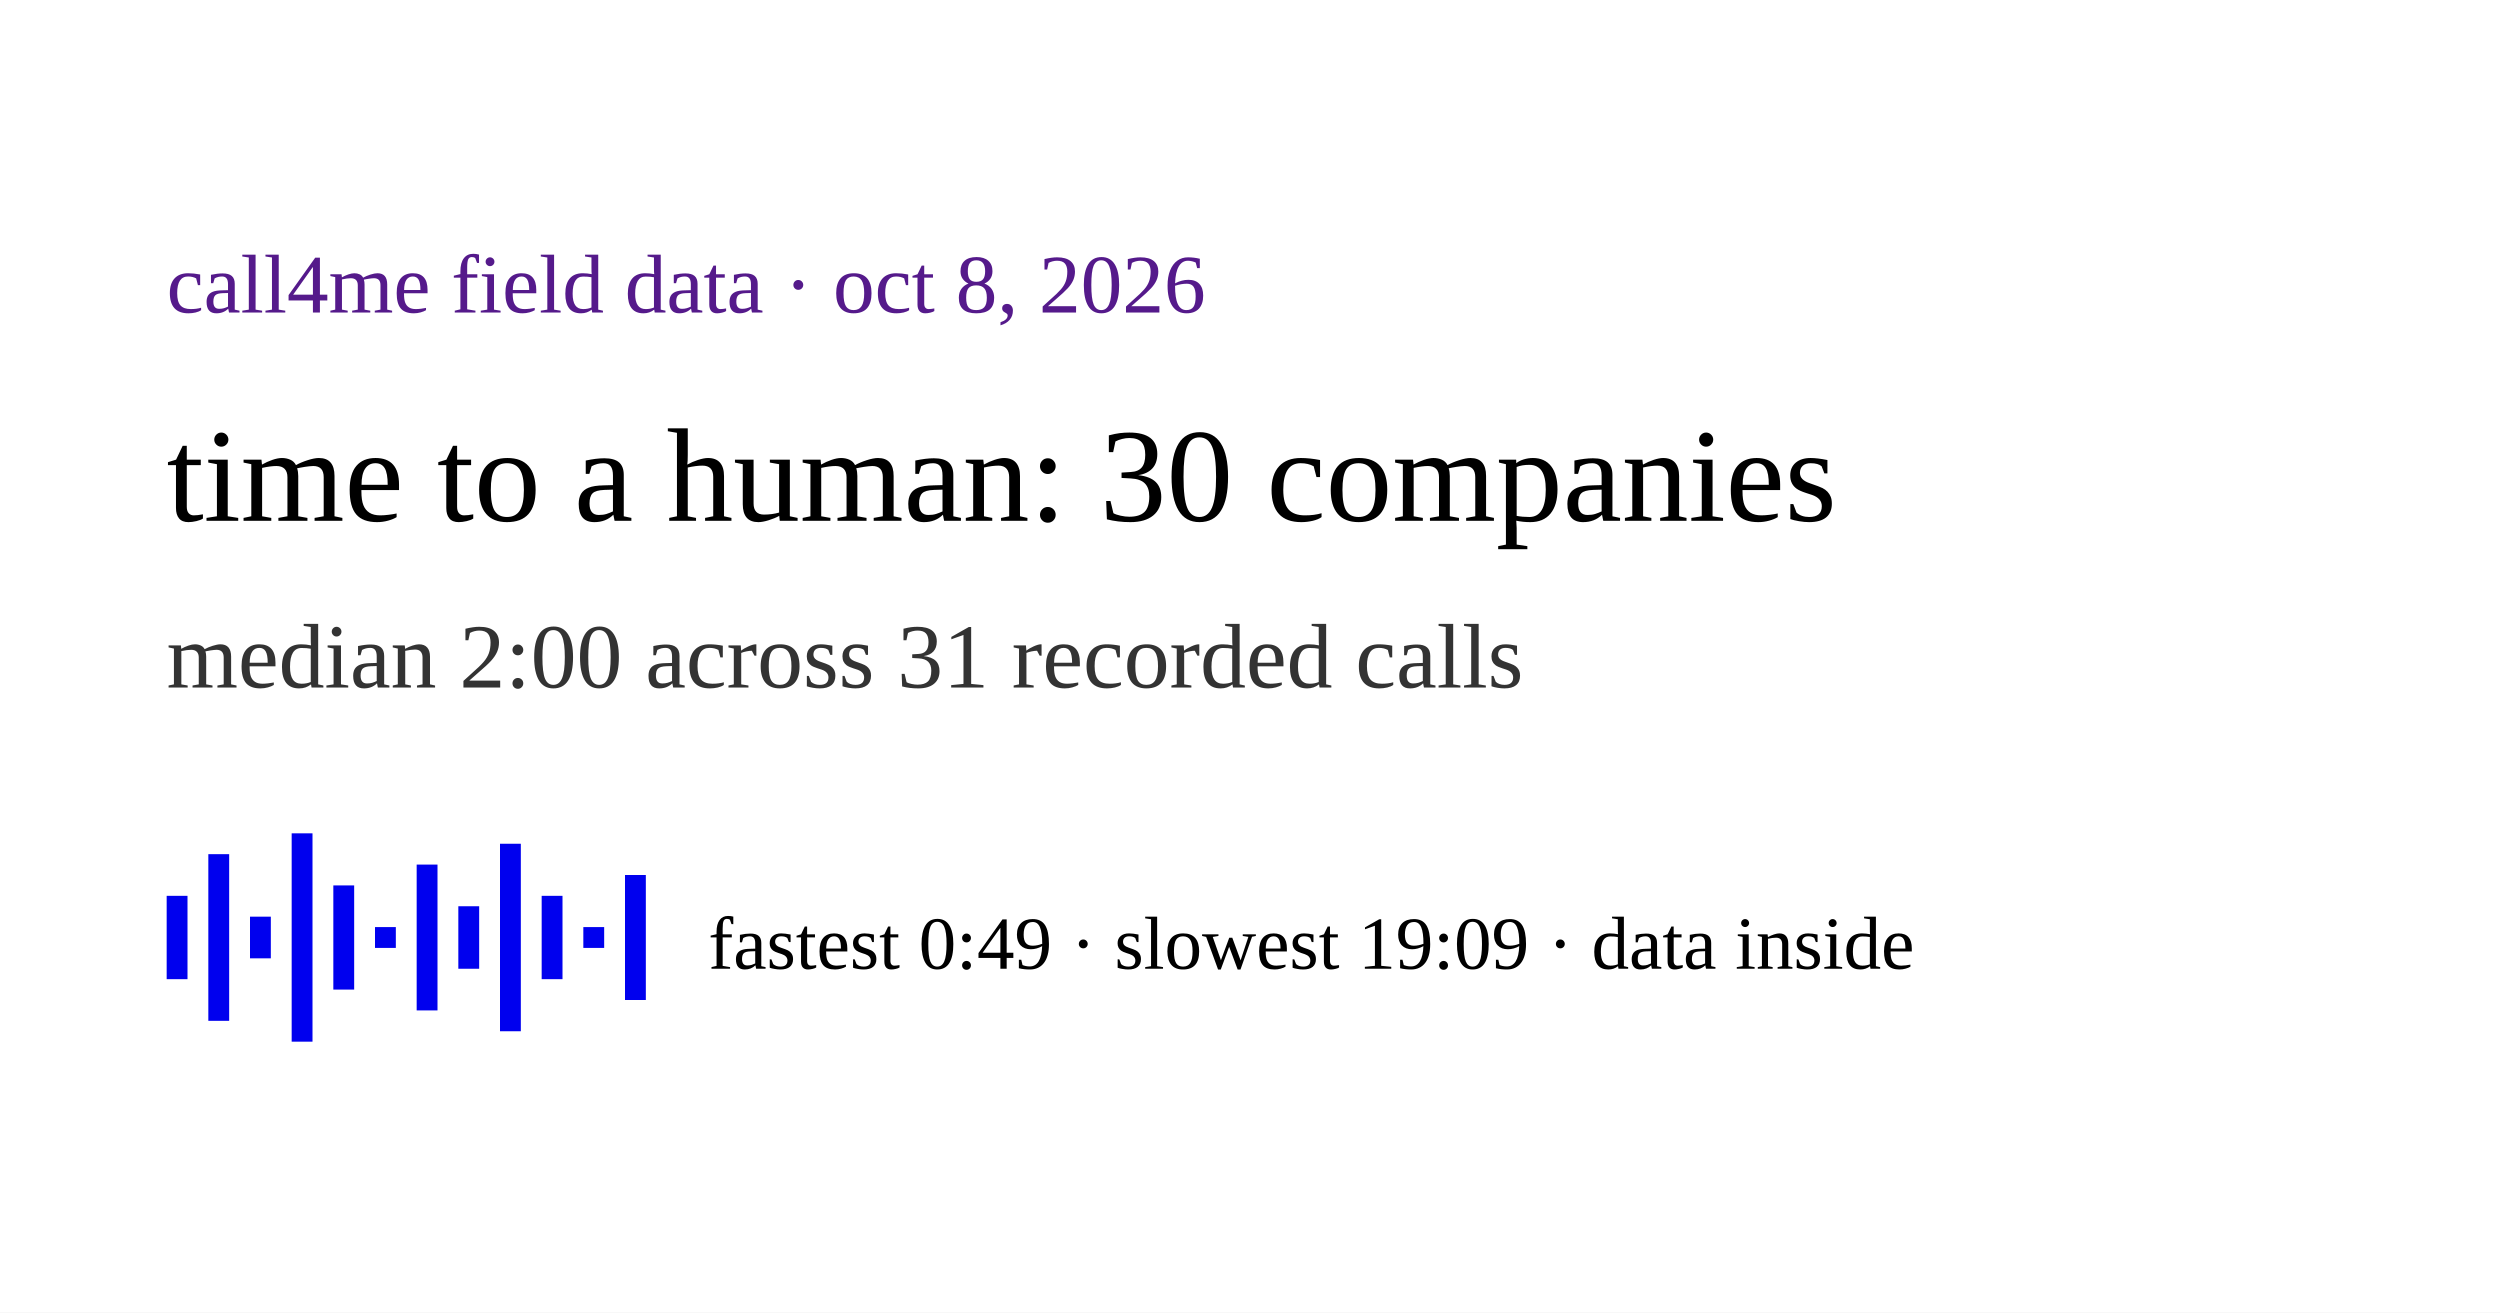
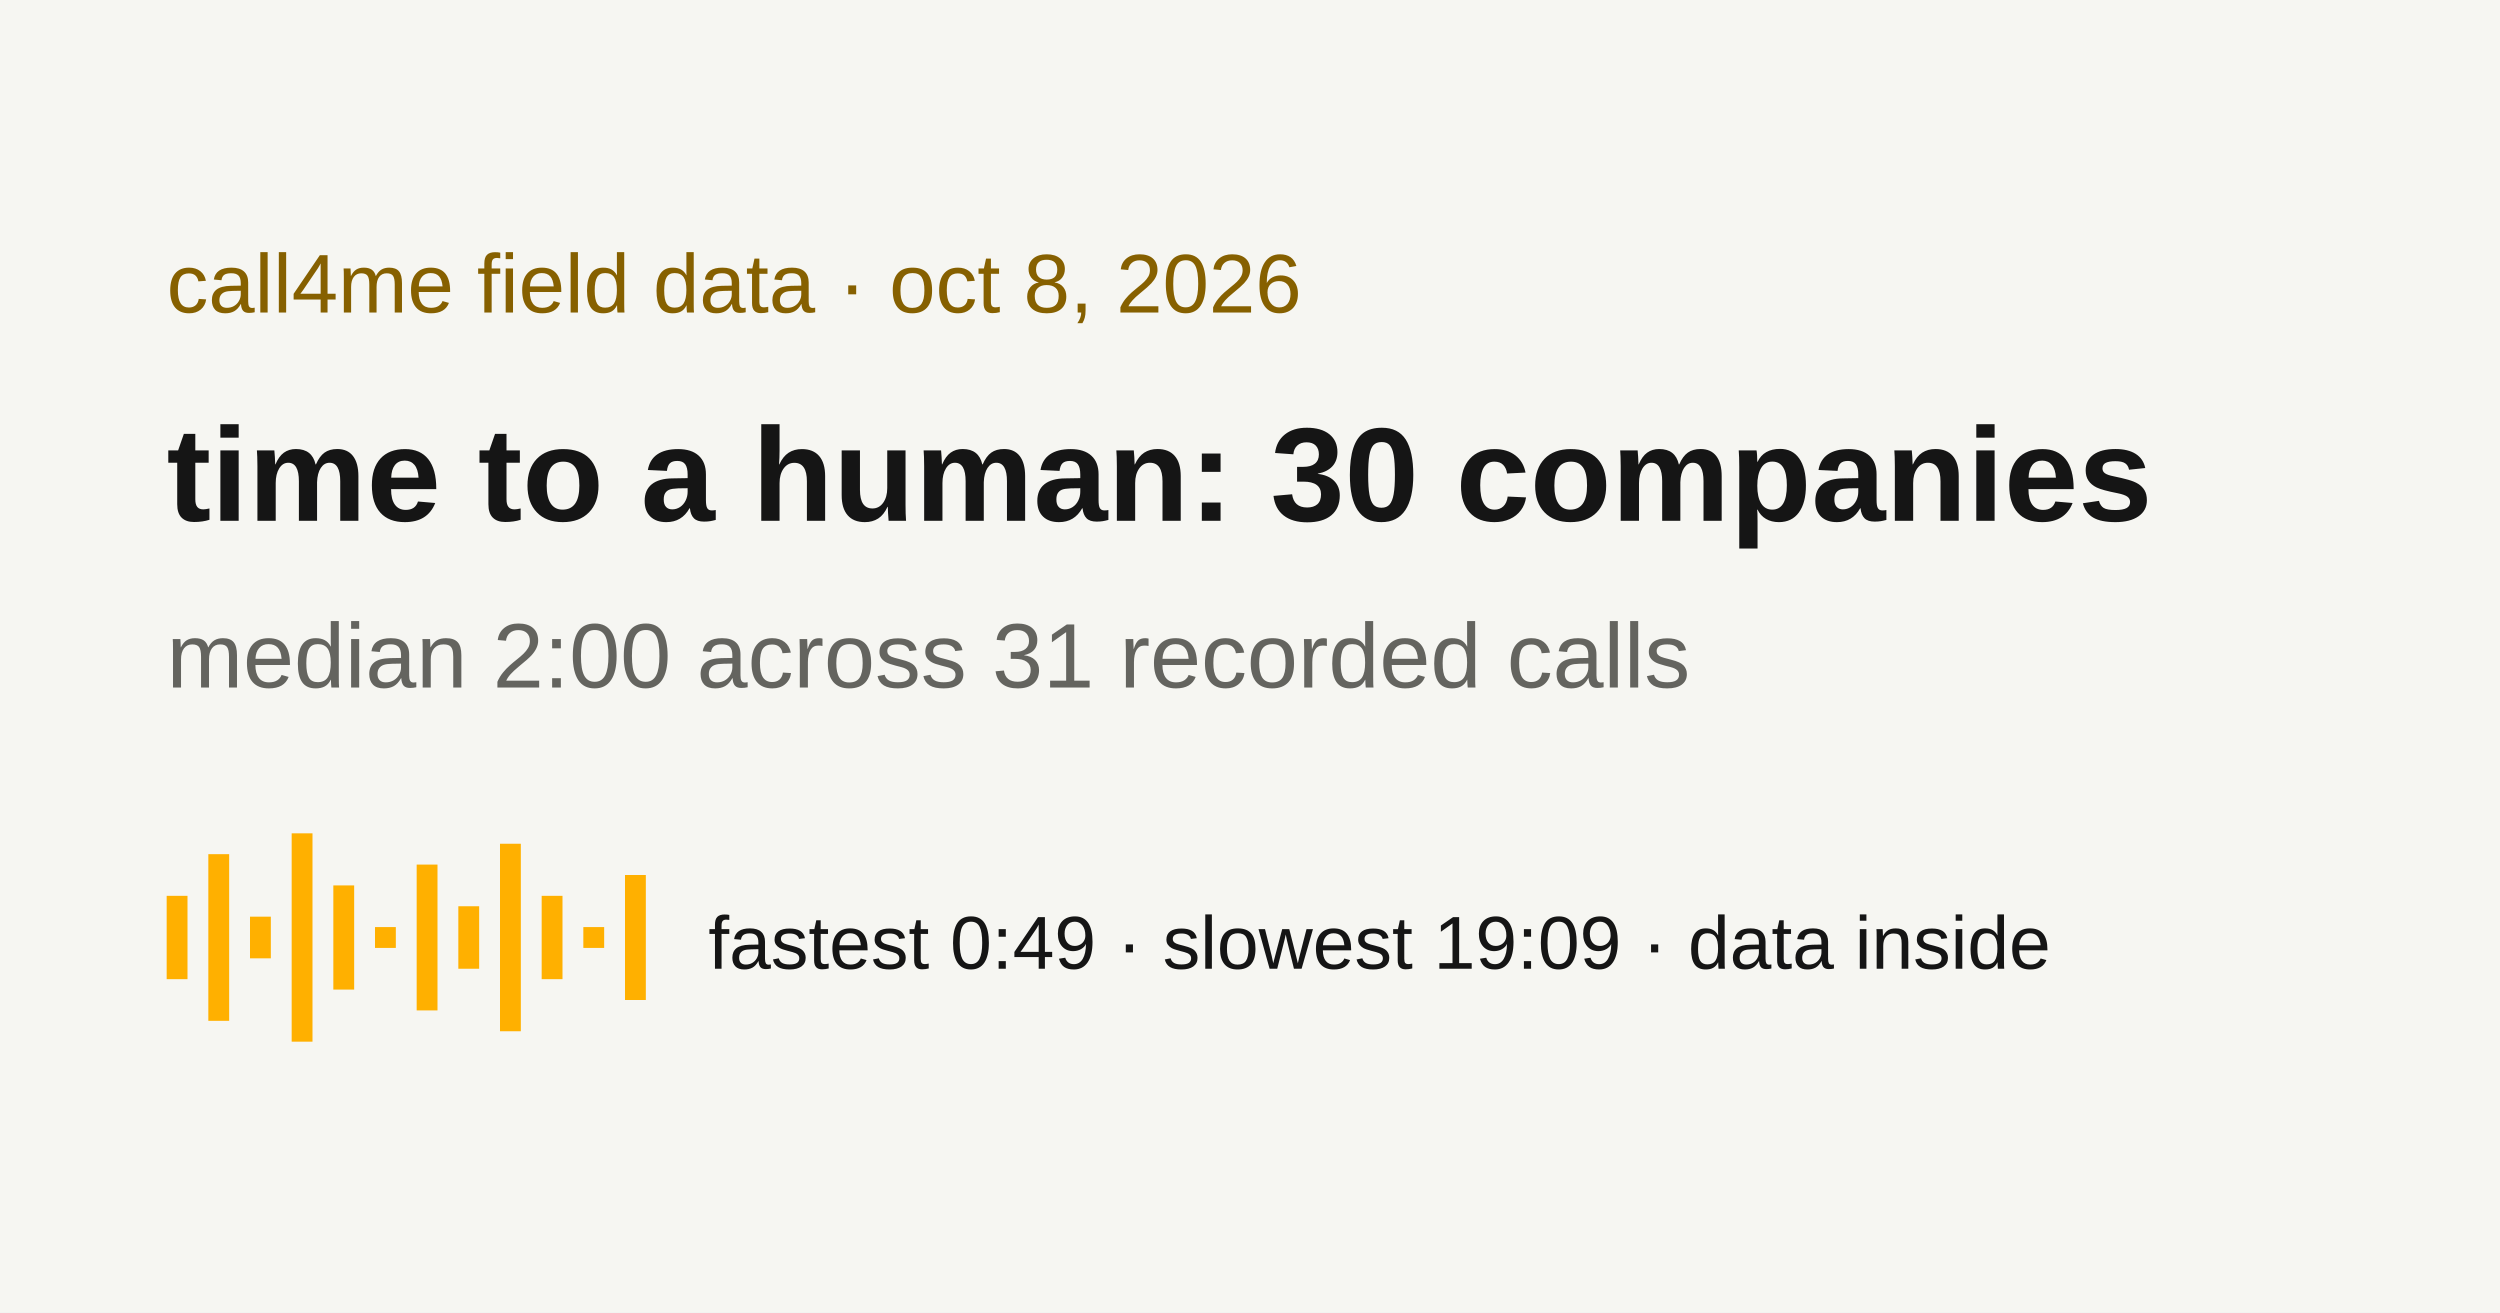
<svg xmlns="http://www.w3.org/2000/svg" width="1200" height="630" viewBox="0 0 1200 630">
-   <rect width="1200" height="630" fill="#ffffff" />
-   <text x="80" y="150" font-family="Times New Roman, Times, serif" font-size="40" fill="#551a8b">call4me field data · oct 8, 2026</text>
-   <text x="80" y="250" font-family="Times New Roman, Times, serif" font-size="64" fill="#000000">time to a human: 30 companies</text>
-   <text x="80" y="330" font-family="Times New Roman, Times, serif" font-size="44" fill="#333333">median 2:00 across 31 recorded calls</text>
-   <g fill="#0000ee">
+   <rect width="1200" height="630" fill="#f6f6f2" />
+   <text x="80" y="150" font-family="Arial, Helvetica, sans-serif" fill="#866000" font-size="40">call4me field data · oct 8, 2026</text>
+   <text x="80" y="250" font-family="Arial, Helvetica, sans-serif" fill="#151515" font-weight="700" font-size="64">time to a human: 30 companies</text>
+   <text x="80" y="330" font-family="Arial, Helvetica, sans-serif" fill="#64645f" font-size="44">median 2:00 across 31 recorded calls</text>
+   <g fill="#ffb000">
    <rect x="80" y="430" width="10" height="40" />
    <rect x="100" y="410" width="10" height="80" />
    <rect x="120" y="440" width="10" height="20" />
    <rect x="140" y="400" width="10" height="100" />
    <rect x="160" y="425" width="10" height="50" />
    <rect x="180" y="445" width="10" height="10" />
    <rect x="200" y="415" width="10" height="70" />
    <rect x="220" y="435" width="10" height="30" />
    <rect x="240" y="405" width="10" height="90" />
    <rect x="260" y="430" width="10" height="40" />
    <rect x="280" y="445" width="10" height="10" />
    <rect x="300" y="420" width="10" height="60" />
  </g>
-   <text x="340" y="465" font-family="Times New Roman, Times, serif" font-size="36" fill="#000000">fastest 0:49 · slowest 19:09 · data inside</text>
+   <text x="340" y="465" font-family="Arial, Helvetica, sans-serif" fill="#151515" font-size="36">fastest 0:49 · slowest 19:09 · data inside</text>
</svg>
